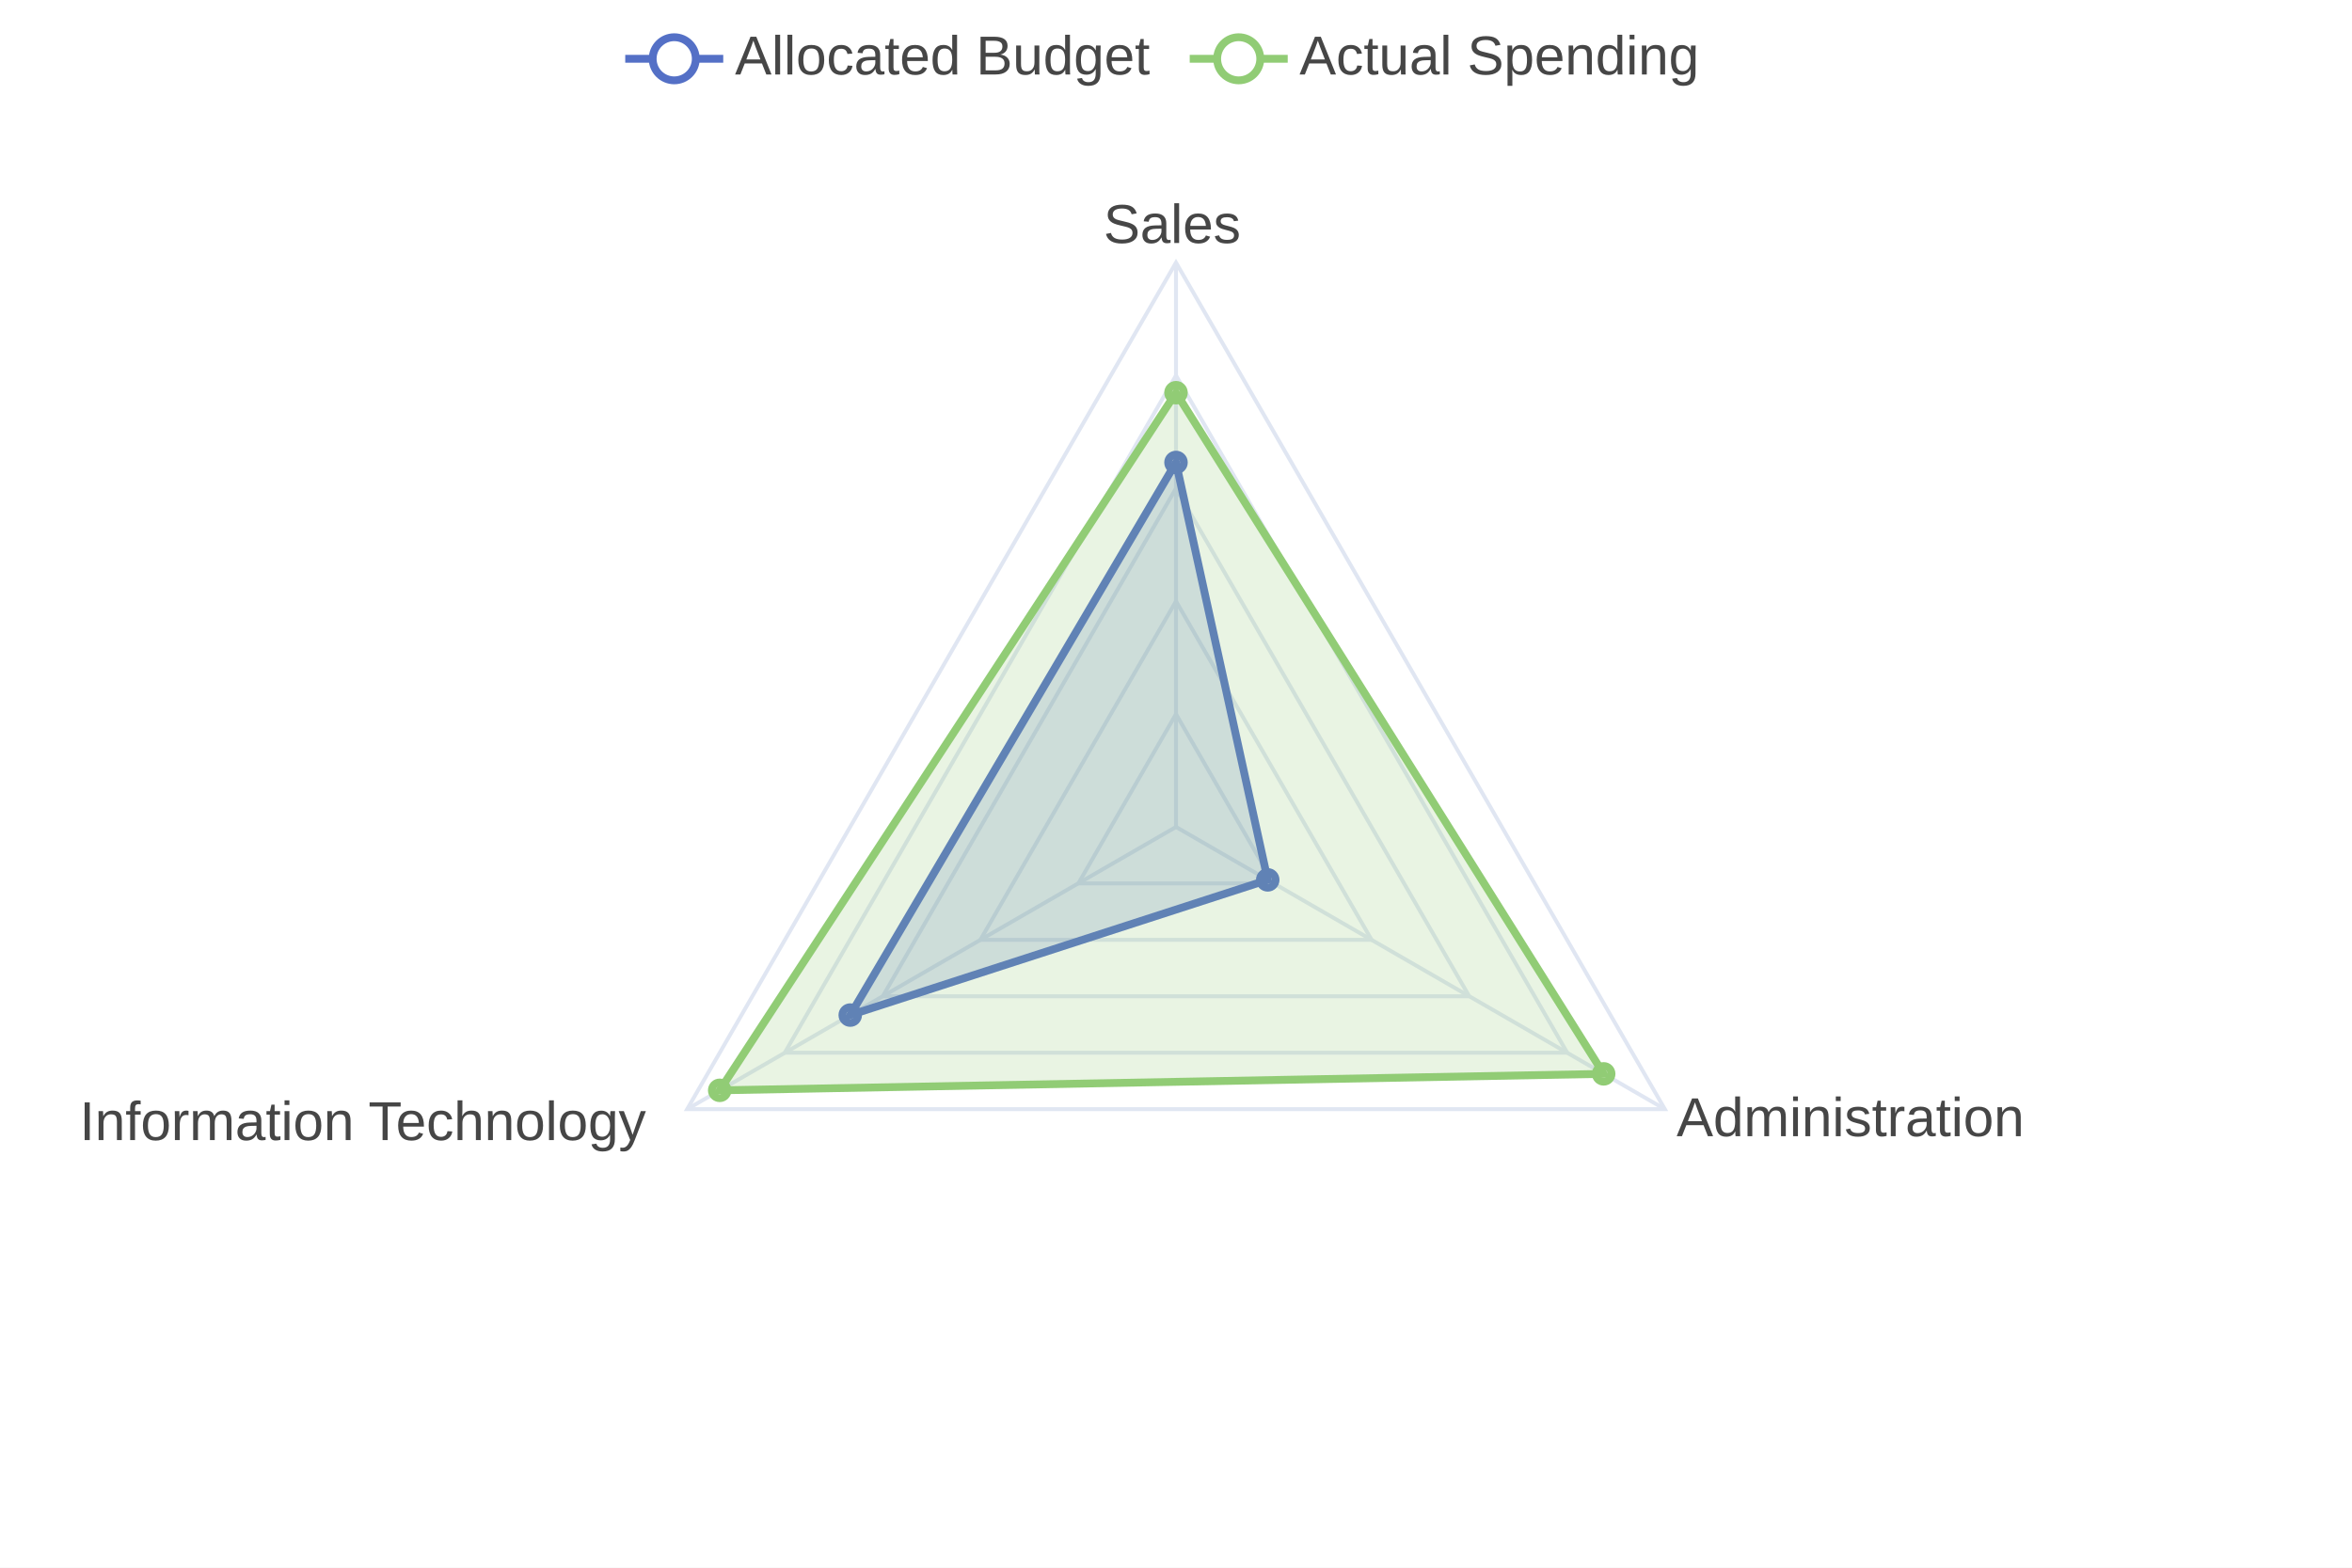
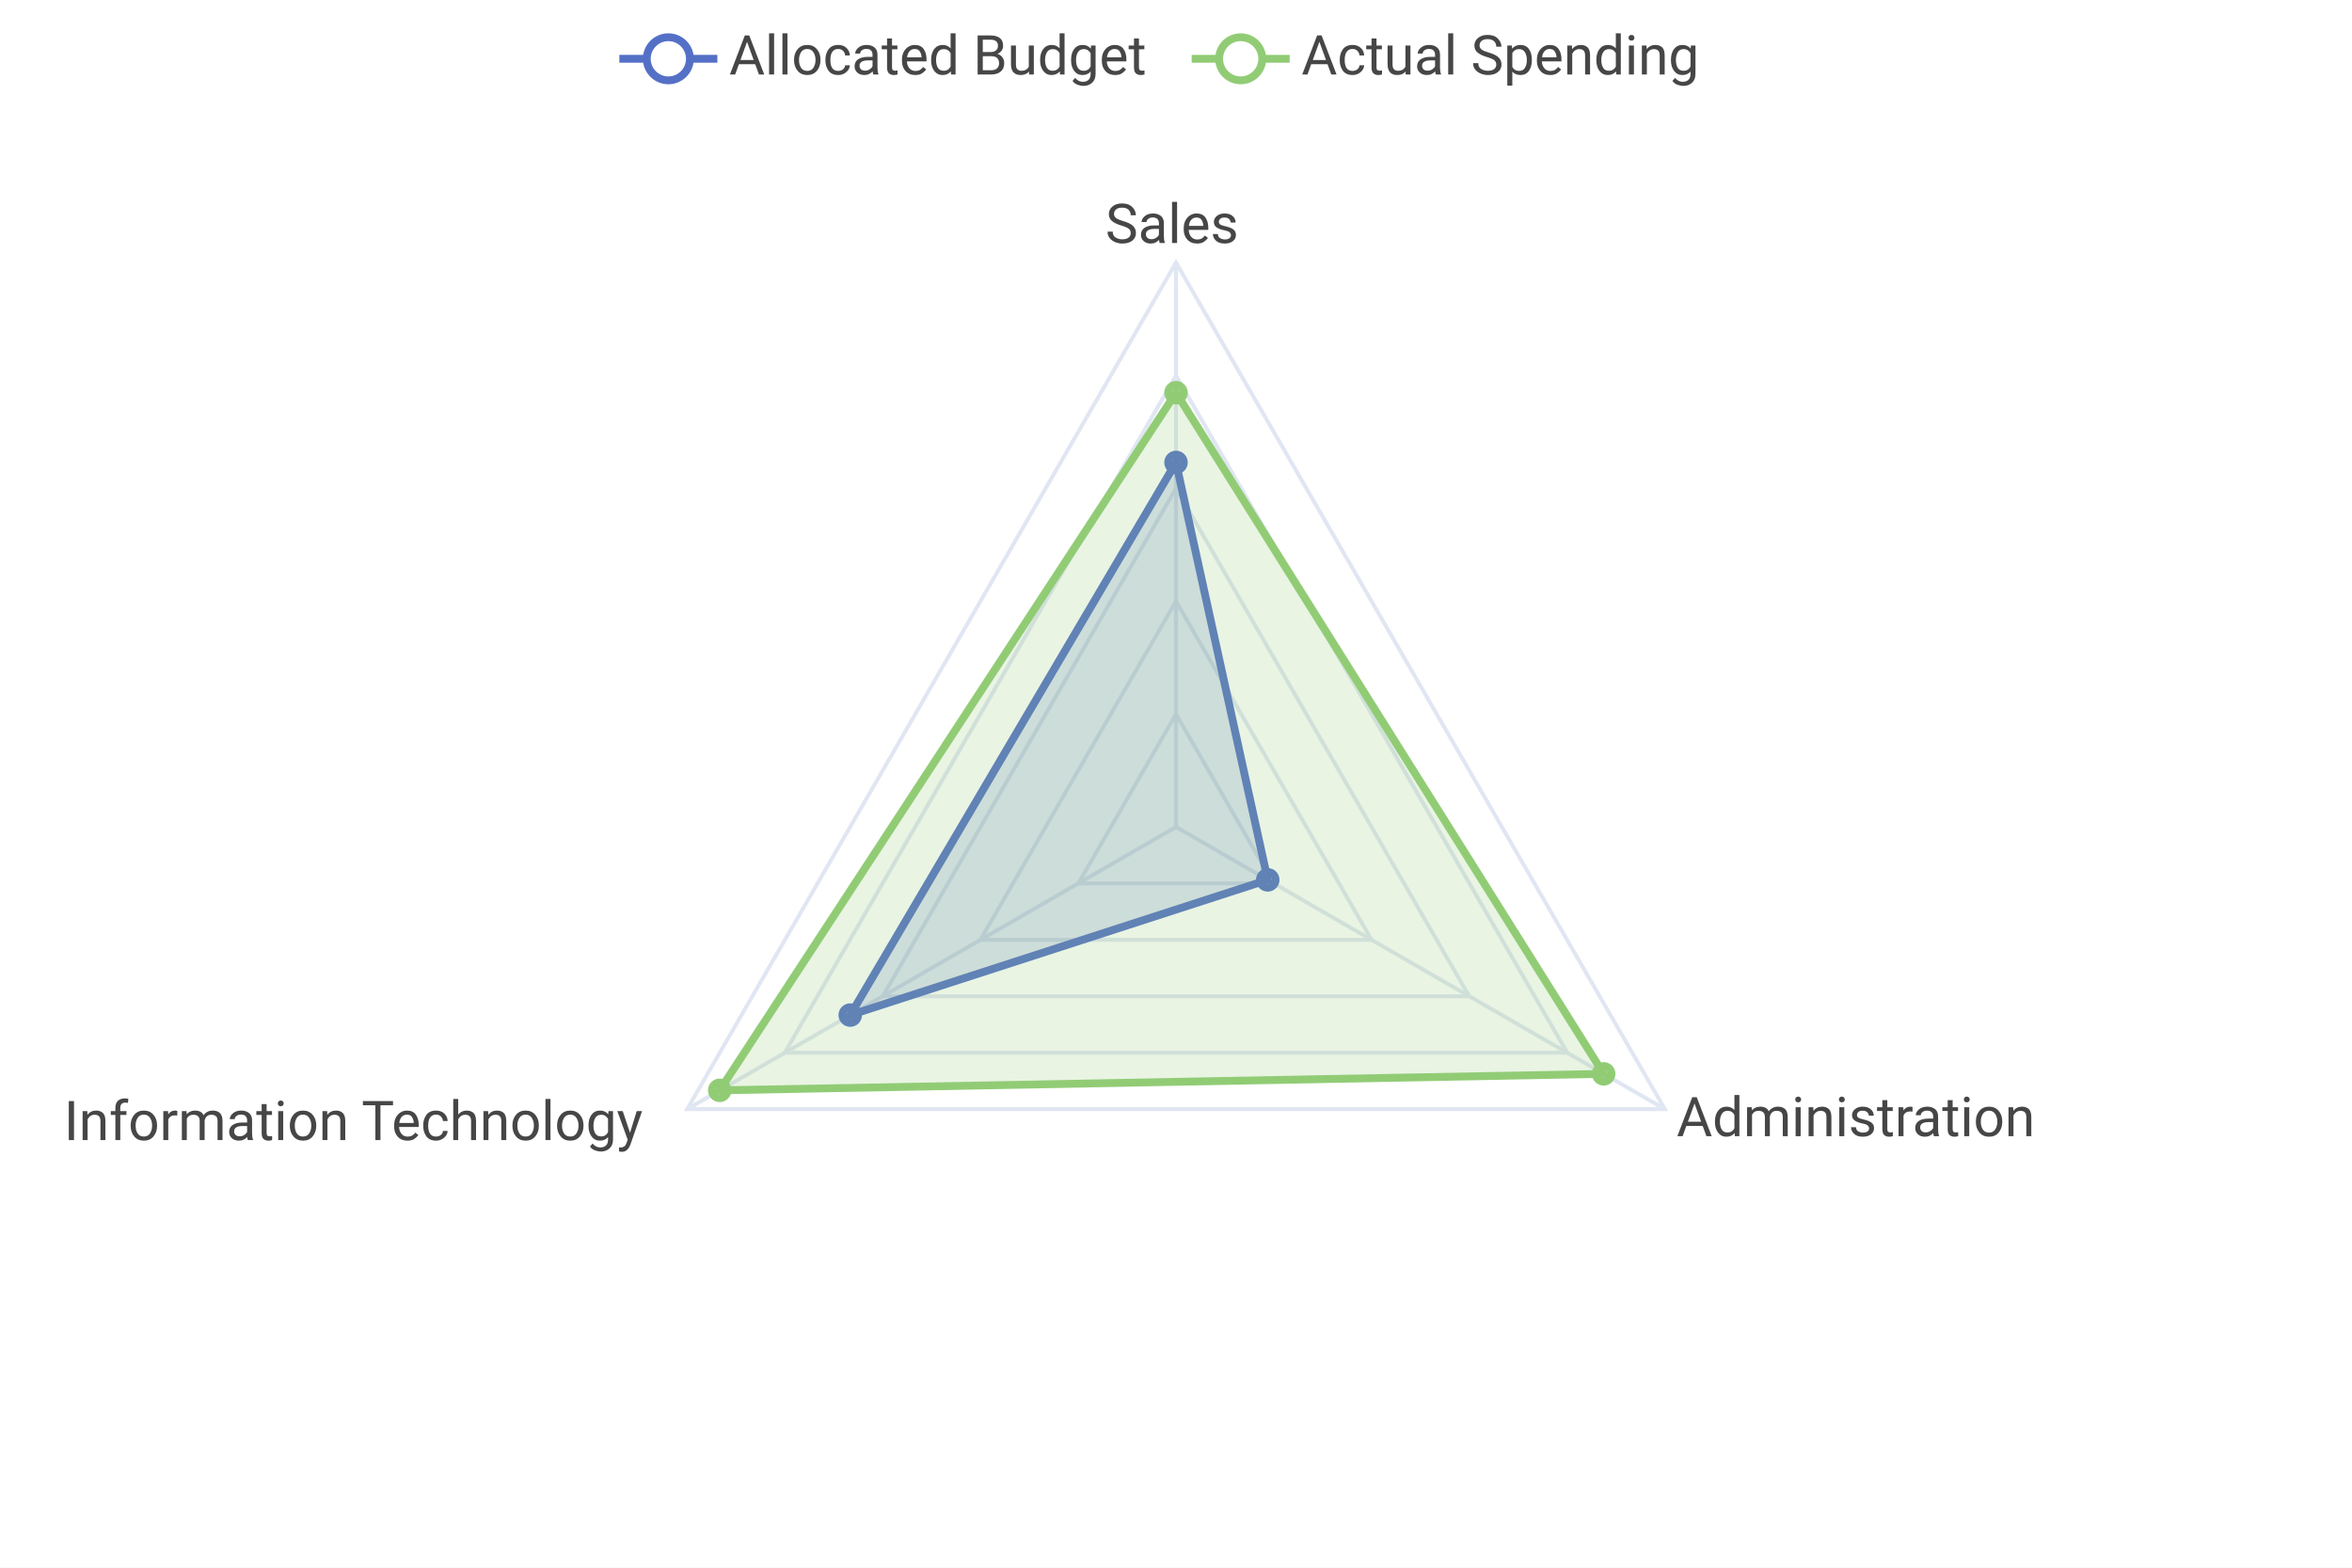
<svg xmlns="http://www.w3.org/2000/svg" width="600" height="400" viewBox="0 0 600 400">
  <rect x="0" y="0" width="600" height="400" fill="#FFFFFF" />
  <g>
-     <line stroke-width="2" x1="159.5" y1="15" x2="184.5" y2="15" stroke="#5470C6" />
-     <circle cx="172" cy="15" r="5.5" stroke-width="2" stroke="#5470C6" fill="#FFFFFF" />
-     <text font-size="14" x="187.5" y="19" font-family="Arial" fill="#464646">
+     <line stroke-width="2" x1="158" y1="15" x2="183" y2="15" stroke="#5470C6" />
+     <circle cx="170.5" cy="15" r="5.5" stroke-width="2" stroke="#5470C6" fill="#FFFFFF" />
+     <text font-size="14" x="186" y="19" font-family="Roboto" fill="#464646">
Allocated Budget
</text>
  </g>
  <g>
-     <line stroke-width="2" x1="303.5" y1="15" x2="328.5" y2="15" stroke="#91CC75" />
-     <circle cx="316" cy="15" r="5.5" stroke-width="2" stroke="#91CC75" fill="#FFFFFF" />
-     <text font-size="14" x="331.5" y="19" font-family="Arial" fill="#464646">
+     <line stroke-width="2" x1="304" y1="15" x2="329" y2="15" stroke="#91CC75" />
+     <circle cx="316.5" cy="15" r="5.5" stroke-width="2" stroke="#91CC75" fill="#FFFFFF" />
+     <text font-size="14" x="332" y="19" font-family="Roboto" fill="#464646">
Actual Spending
</text>
  </g>
  <path d="M 300 182.2 L 324.9 225.4 L 275.1 225.4 Z" stroke-width="1" fill="none" stroke="#E0E6F2" />
  <path d="M 300 153.4 L 349.9 239.8 L 250.1 239.8 Z" stroke-width="1" fill="none" stroke="#E0E6F2" />
  <path d="M 300 124.6 L 374.8 254.2 L 225.2 254.2 Z" stroke-width="1" fill="none" stroke="#E0E6F2" />
  <path d="M 300 95.8 L 399.8 268.6 L 200.2 268.6 Z" stroke-width="1" fill="none" stroke="#E0E6F2" />
  <path d="M 300 67 L 424.7 283 L 175.3 283 Z" stroke-width="1" fill="none" stroke="#E0E6F2" />
-   <text font-size="14" x="281.5" y="62" font-family="Arial" fill="#464646">
+   <text font-size="14" x="282" y="62" font-family="Roboto" fill="#464646">
Sales
</text>
  <line stroke-width="1" x1="300" y1="67" x2="300" y2="211" stroke="#E0E6F2" />
-   <text font-size="14" x="427.7" y="289.9" font-family="Arial" fill="#464646">
+   <text font-size="14" x="427.7" y="289.9" font-family="Roboto" fill="#464646">
Administration
</text>
  <line stroke-width="1" x1="424.7" y1="283" x2="300" y2="211" stroke="#E0E6F2" />
-   <text font-size="14" x="20.3" y="290.9" font-family="Arial" fill="#464646">
+   <text font-size="14" x="16.3" y="290.9" font-family="Roboto" fill="#464646">
Information Technology
</text>
  <line stroke-width="1" x1="175.3" y1="283" x2="300" y2="211" stroke="#E0E6F2" />
  <g>
    <path d="M 300 118 L 323.4 224.5 L 216.9 259 Z" stroke-width="2" fill="#5470C6" fill-opacity="0.2" stroke="#5470C6" />
    <circle cx="300" cy="118" r="2" stroke-width="2" stroke="#5470C6" fill="none" />
    <circle cx="323.4" cy="224.5" r="2" stroke-width="2" stroke="#5470C6" fill="none" />
    <circle cx="216.9" cy="259" r="2" stroke-width="2" stroke="#5470C6" fill="none" />
  </g>
  <g>
    <path d="M 300 100.2 L 409.1 274 L 183.6 278.2 Z" stroke-width="2" fill="#91CC75" fill-opacity="0.2" stroke="#91CC75" />
    <circle cx="300" cy="100.2" r="2" stroke-width="2" stroke="#91CC75" fill="none" />
    <circle cx="409.1" cy="274" r="2" stroke-width="2" stroke="#91CC75" fill="none" />
    <circle cx="183.6" cy="278.2" r="2" stroke-width="2" stroke="#91CC75" fill="none" />
  </g>
</svg>
